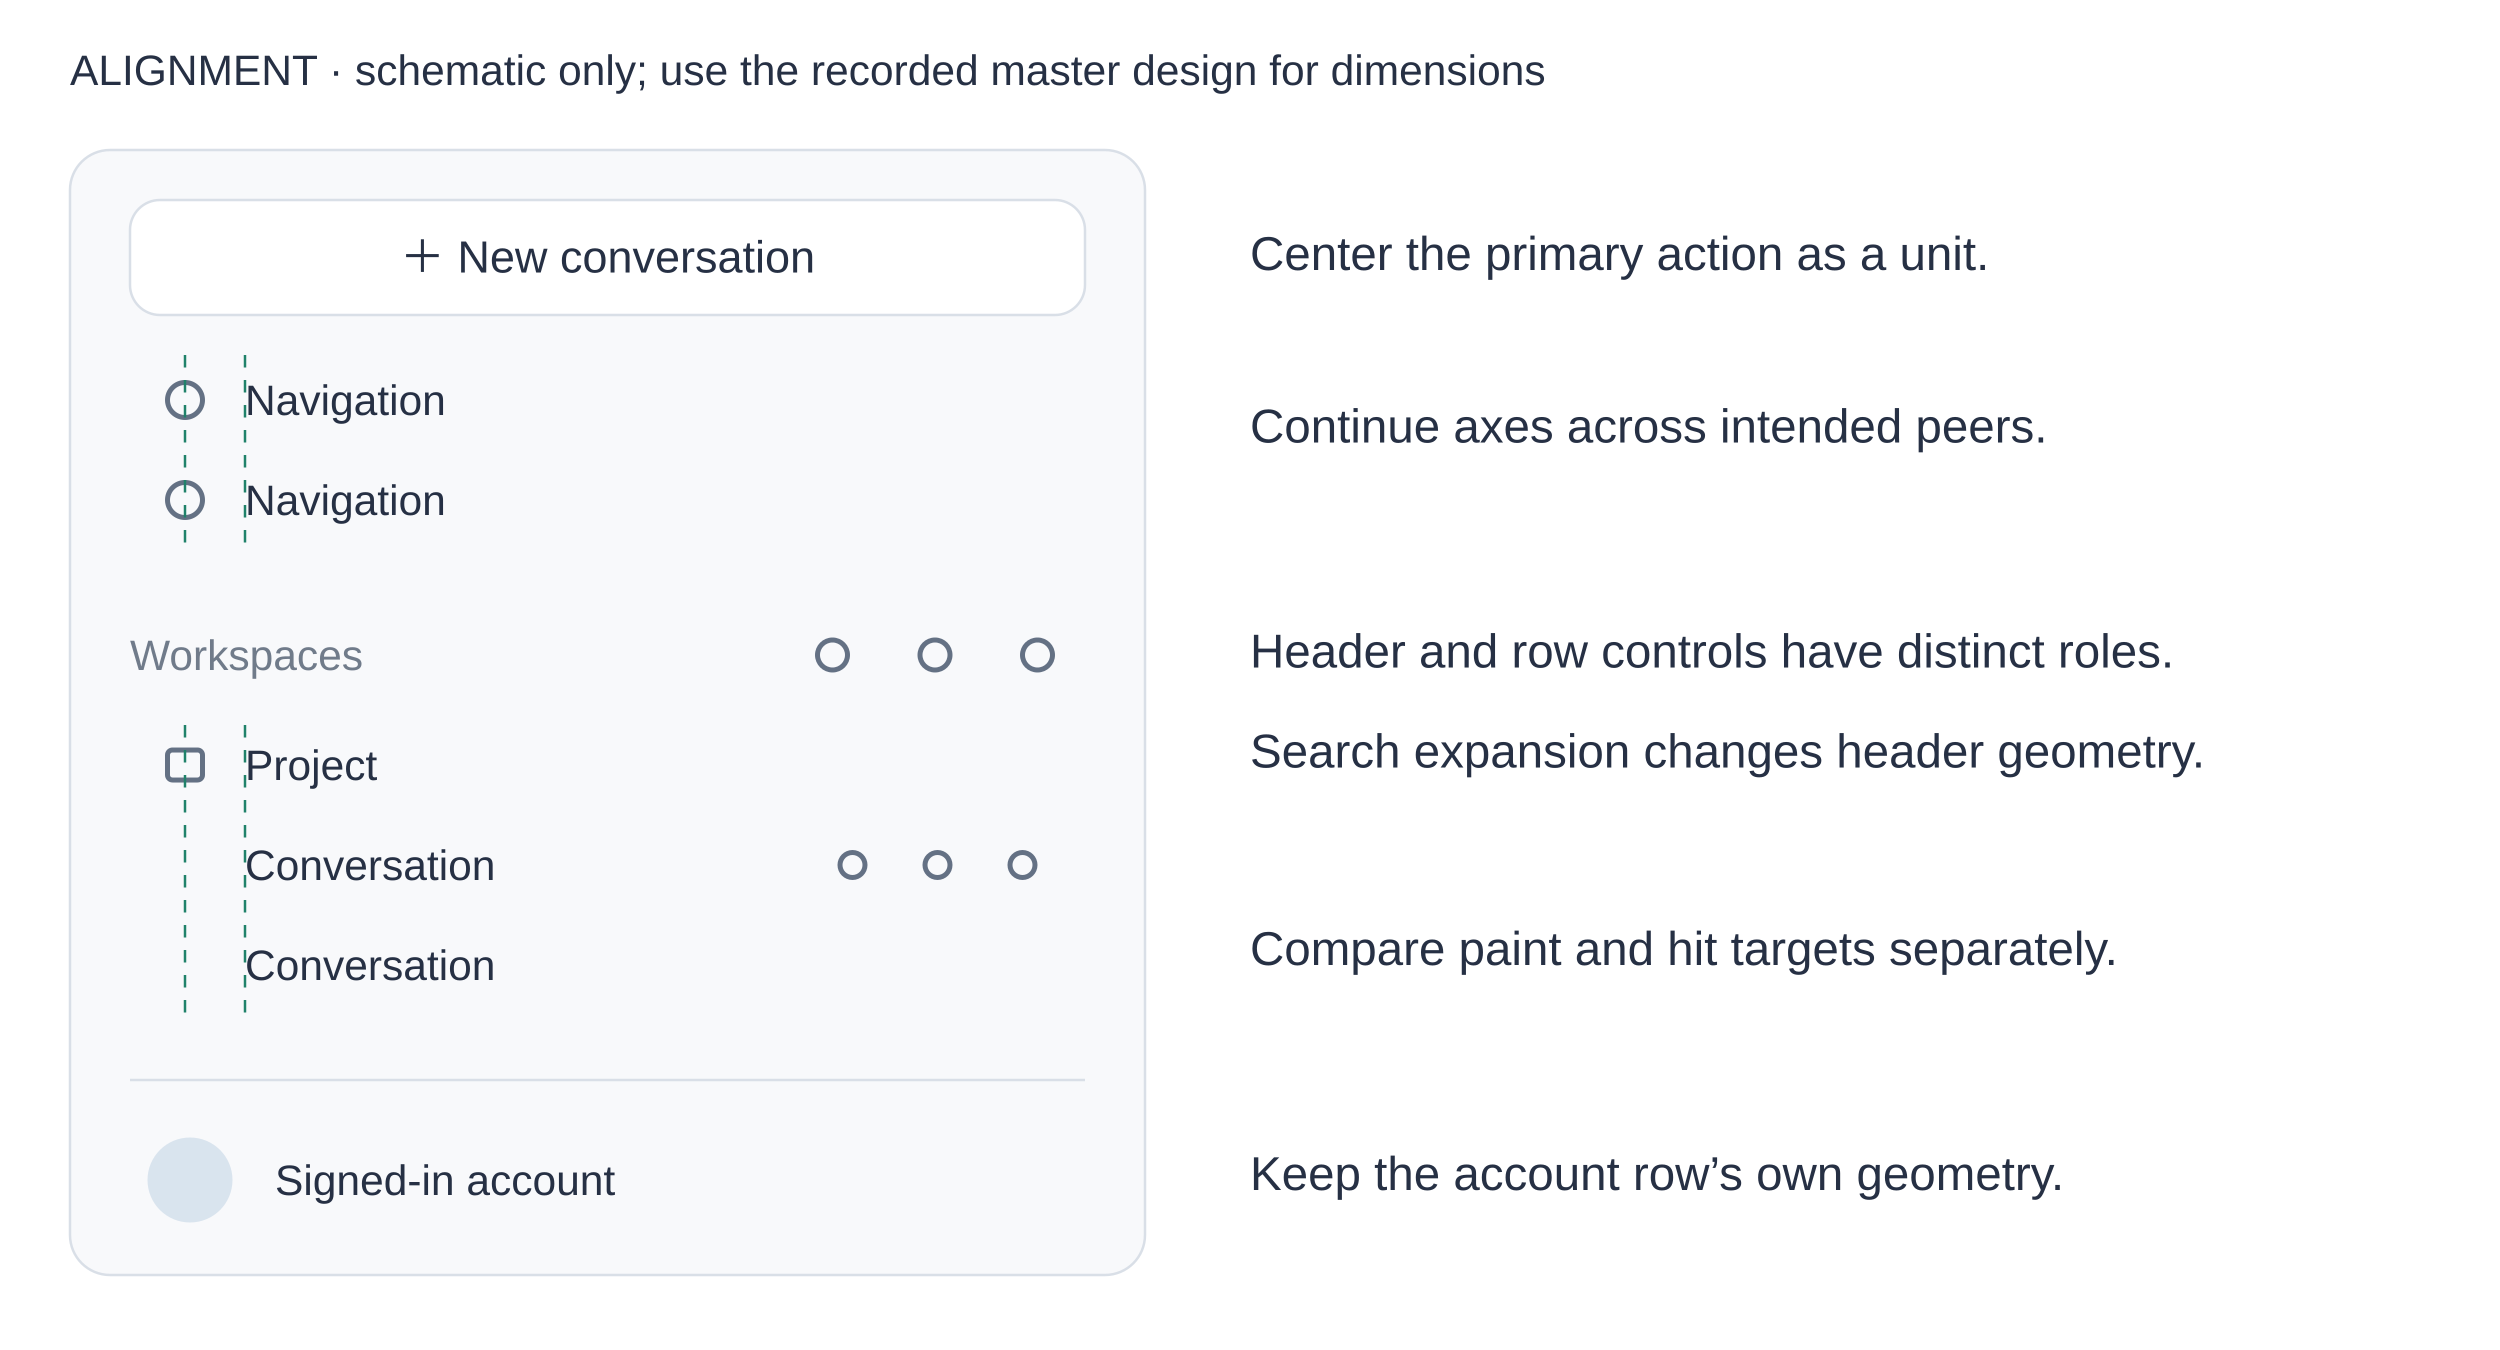
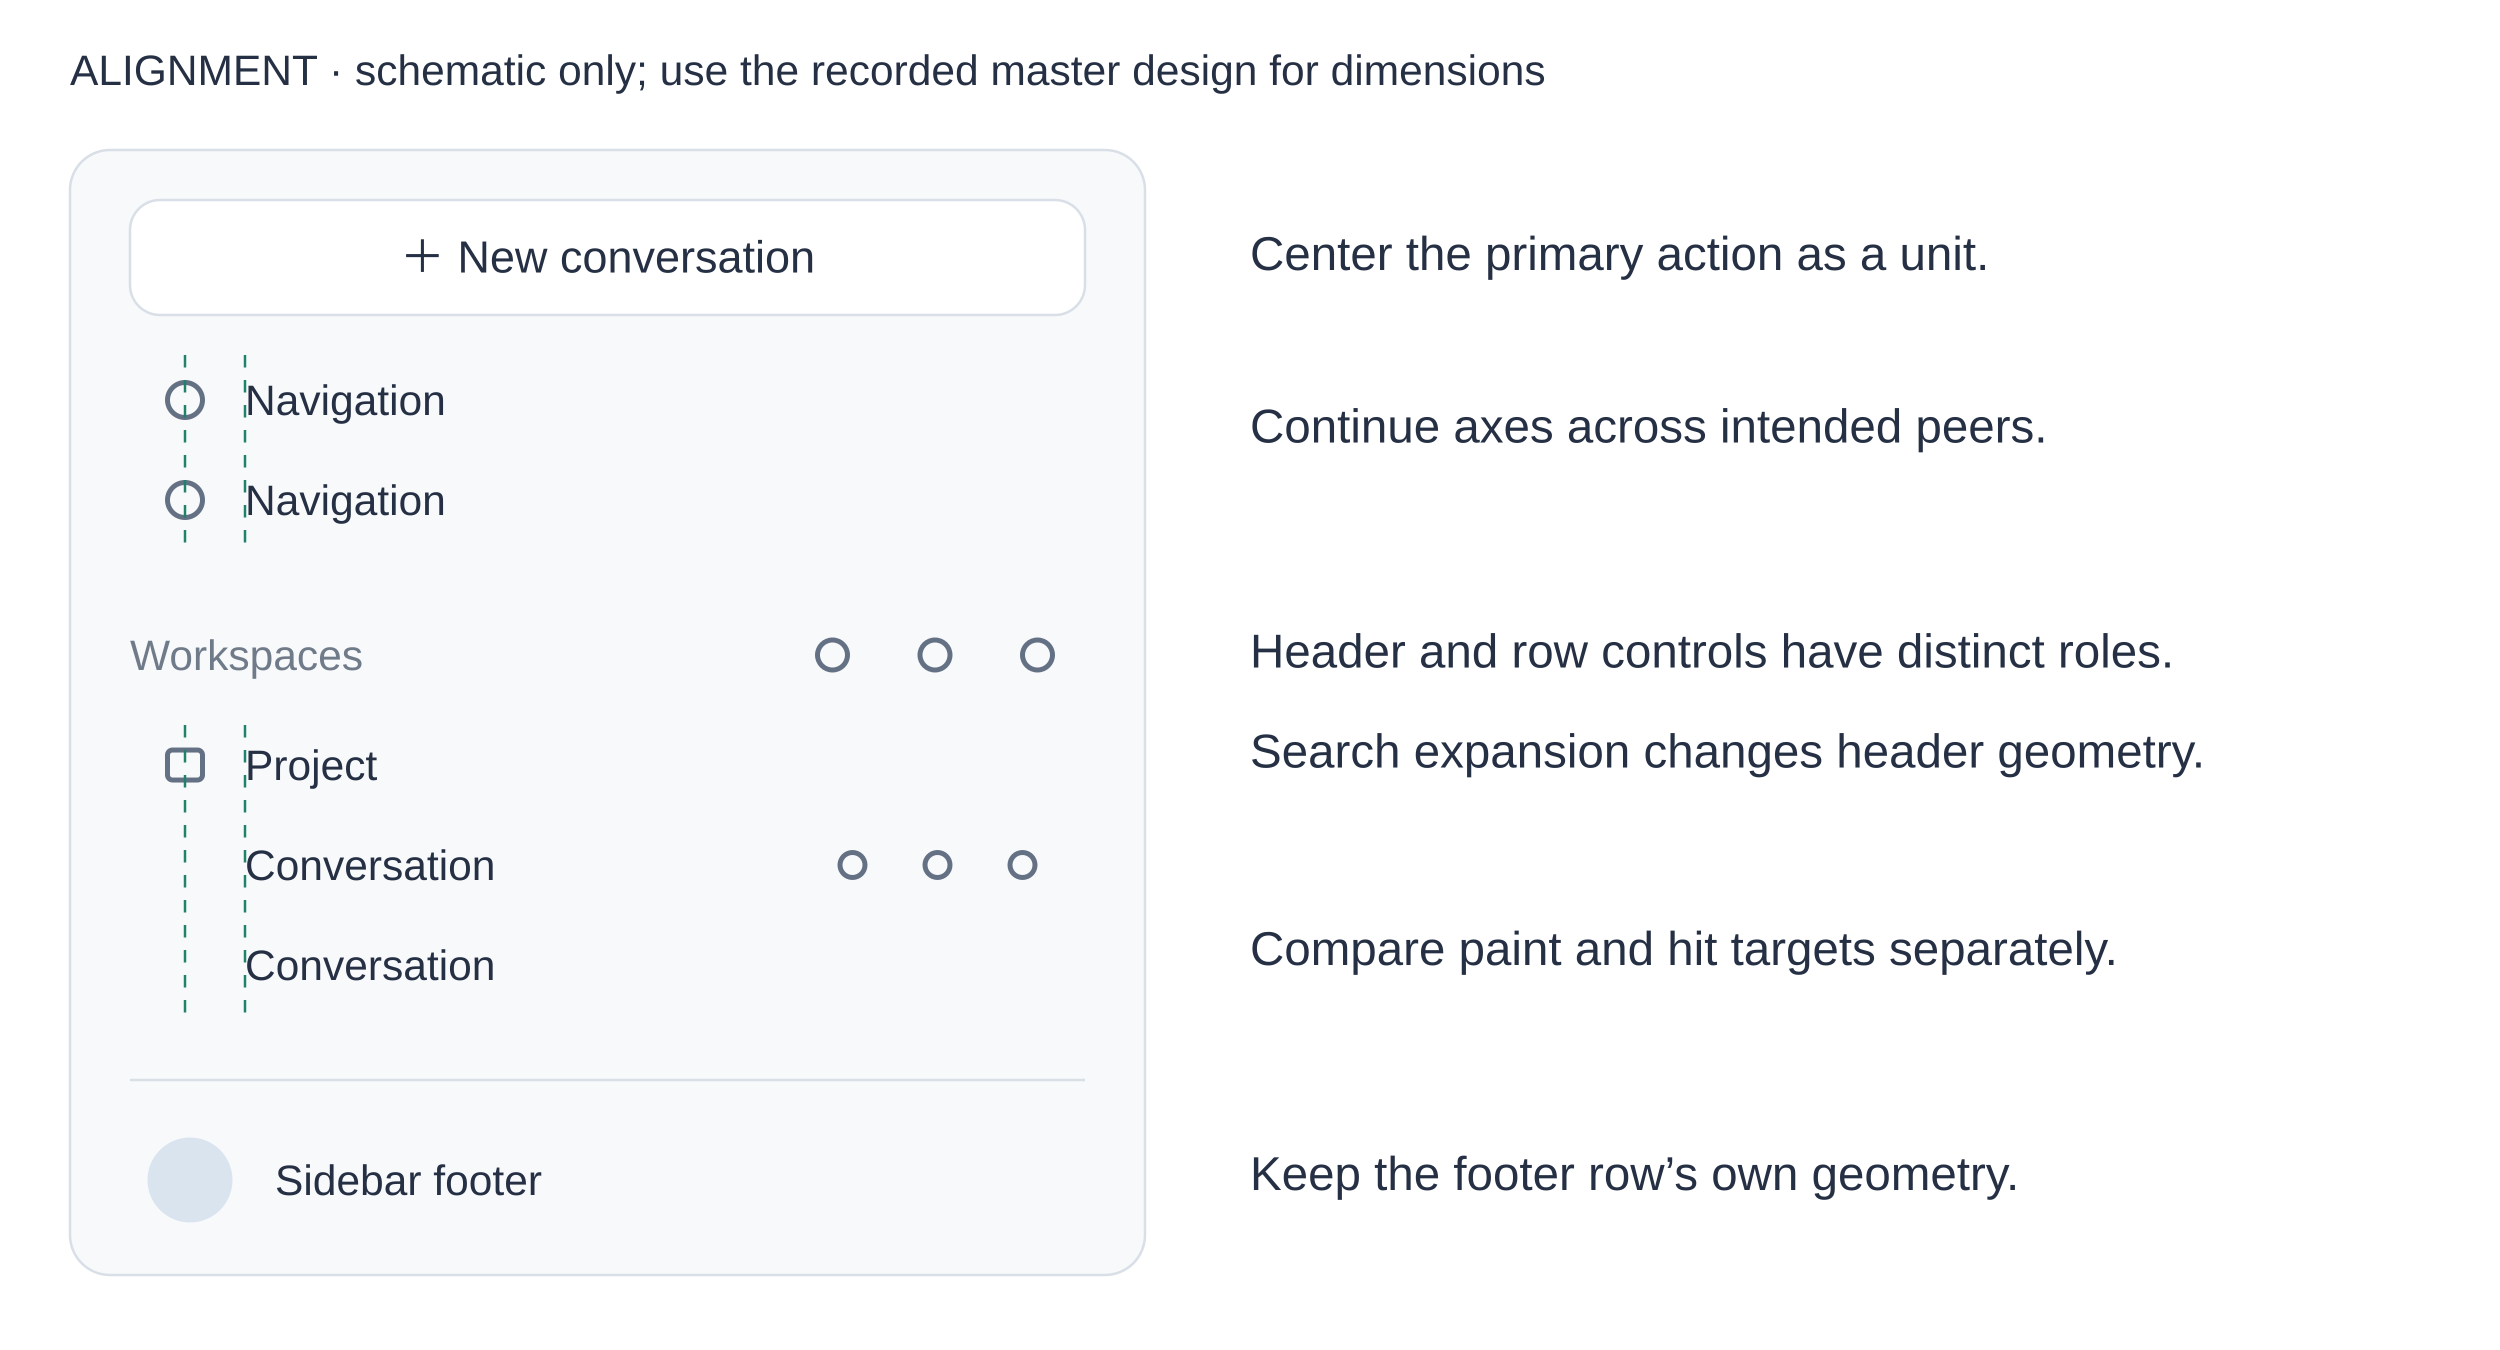
<svg xmlns="http://www.w3.org/2000/svg" width="1000" height="540" viewBox="0 0 1000 540" role="img">
  <rect width="1000" height="540" fill="#fff" />
  <g font-family="Arial,sans-serif" fill="#263044">
    <text x="28" y="34" font-size="17">ALIGNMENT · schematic only; use the recorded master design for dimensions</text>
    <rect x="28" y="60" width="430" height="450" rx="16" fill="#f8f9fb" stroke="#d9dfe7" />
    <rect x="52" y="80" width="382" height="46" rx="12" fill="#fff" stroke="#d9dfe7" />
    <text x="243" y="109" text-anchor="middle" font-size="18">＋ New conversation</text>
    <g fill="none" stroke="#647184" stroke-width="2">
      <circle cx="74" cy="160" r="7" />
      <circle cx="74" cy="200" r="7" />
      <rect x="67" y="300" width="14" height="12" rx="2" />
    </g>
    <g font-size="17">
      <text x="98" y="166">Navigation</text>
      <text x="98" y="206">Navigation</text>
      <text x="52" y="268" fill="#707b8a">Workspaces</text>
      <text x="98" y="312">Project</text>
      <text x="98" y="352">Conversation</text>
      <text x="98" y="392">Conversation</text>
    </g>
    <g fill="none" stroke="#647184" stroke-width="2">
      <circle cx="333" cy="262" r="6" />
      <circle cx="374" cy="262" r="6" />
      <circle cx="415" cy="262" r="6" />
      <circle cx="341" cy="346" r="5" />
      <circle cx="375" cy="346" r="5" />
      <circle cx="409" cy="346" r="5" />
    </g>
    <path d="M74 142V218 M98 142V218 M74 290V407 M98 290V407" stroke="#20826a" stroke-dasharray="5 5" fill="none" />
    <path d="M52 432H434" stroke="#d9dfe7" />
    <circle cx="76" cy="472" r="17" fill="#d9e4ee" />
-     <text x="110" y="478" font-size="17">Signed-in account</text>
+     <text x="110" y="478" font-size="17">Sidebar footer</text>
    <g font-size="19">
      <text x="500" y="108">Center the primary action as a unit.</text>
      <text x="500" y="177">Continue axes across intended peers.</text>
      <text x="500" y="267">Header and row controls have distinct roles.</text>
      <text x="500" y="307">Search expansion changes header geometry.</text>
      <text x="500" y="386">Compare paint and hit targets separately.</text>
-       <text x="500" y="476">Keep the account row’s own geometry.</text>
+       <text x="500" y="476">Keep the footer row’s own geometry.</text>
    </g>
  </g>
</svg>
